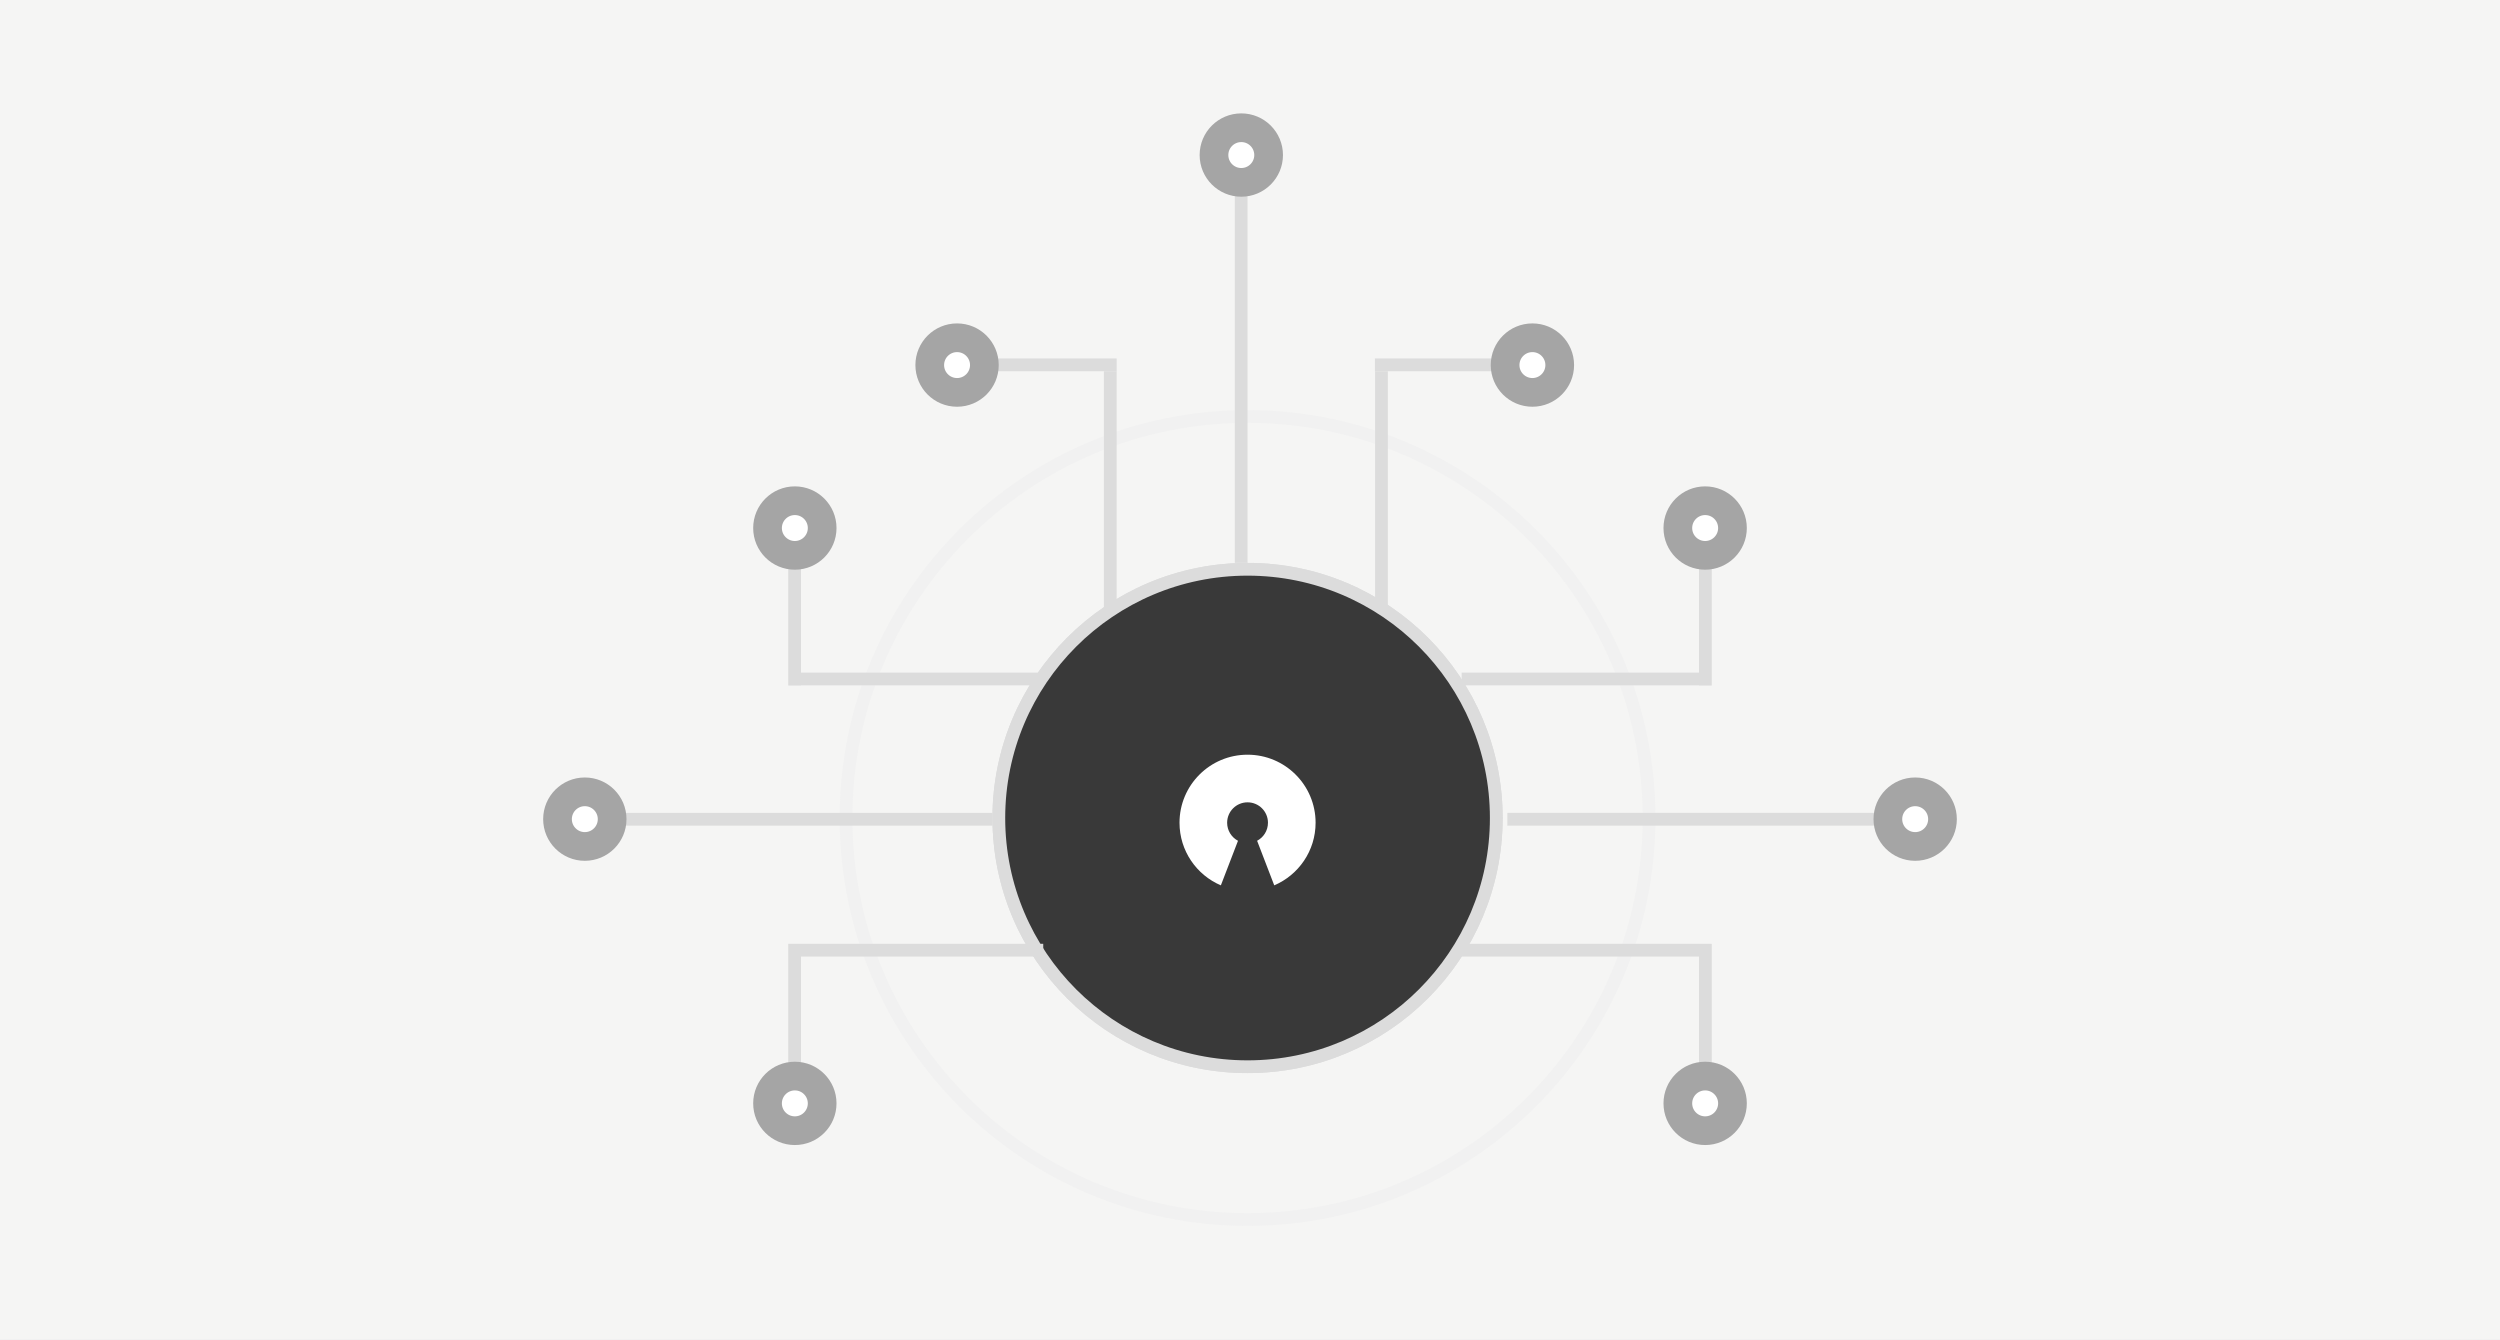
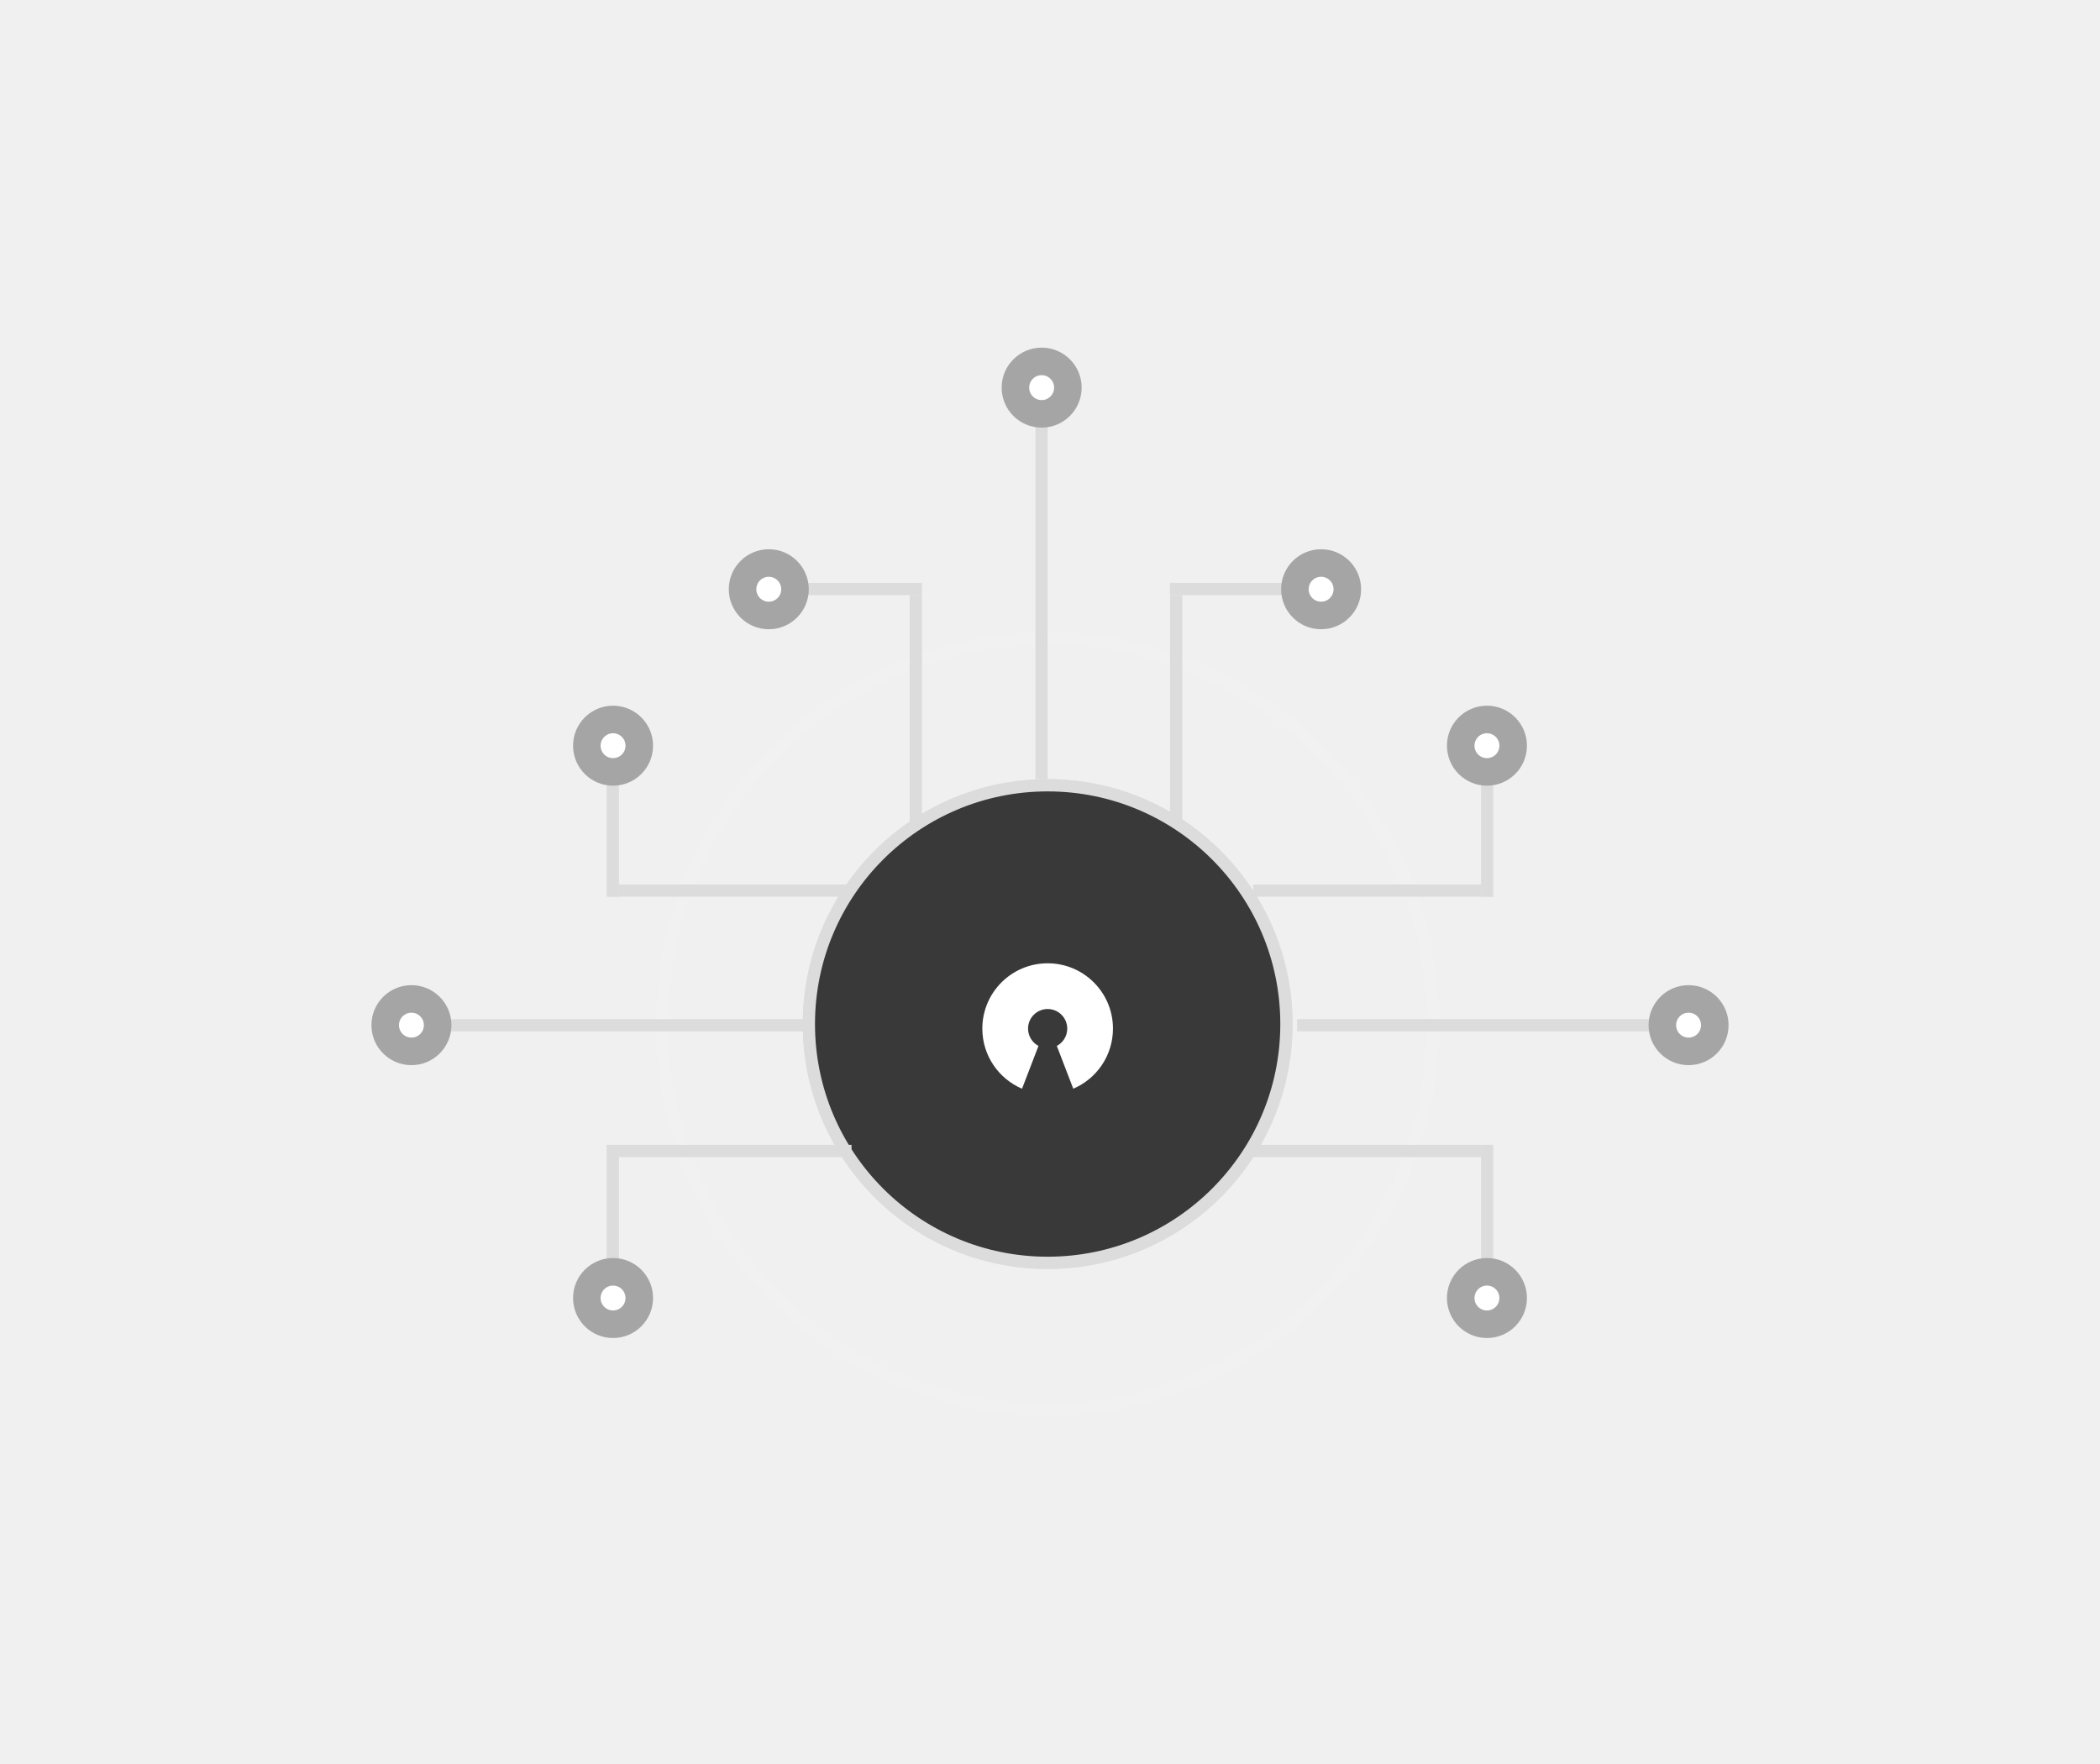
- <svg xmlns="http://www.w3.org/2000/svg" width="392" height="210" viewBox="0 0 392 210" fill="none">
-   <rect width="392" height="210" fill="#F5F5F4" />
-   <rect x="156.616" y="89.262" width="78" height="78" rx="39" stroke="#DCDCDC" stroke-width="2" />
-   <rect x="156.616" y="89.262" width="78" height="78" rx="39" fill="#393939" stroke="#DCDCDC" stroke-width="2" />
-   <rect x="132.657" y="65.303" width="125.918" height="125.918" rx="62.959" stroke="#F1F1F1" stroke-width="2" />
-   <path d="M195.616 118.337C201.508 118.337 206.285 123.114 206.285 129.006C206.285 133.412 203.613 137.196 199.801 138.823L197.115 131.834C198.127 131.298 198.817 130.233 198.817 129.006C198.817 127.238 197.384 125.805 195.616 125.805C193.848 125.805 192.415 127.238 192.415 129.006C192.415 130.233 193.105 131.298 194.118 131.836L191.431 138.824C187.618 137.195 184.947 133.412 184.947 129.006C184.947 123.114 189.723 118.337 195.616 118.337Z" fill="white" />
-   <line x1="174.09" y1="96.192" x2="174.09" y2="58.208" stroke="#DCDCDC" stroke-width="2" />
-   <line x1="150.392" y1="57.207" x2="175.09" y2="57.207" stroke="#DCDCDC" stroke-width="2" />
-   <line x1="215.585" y1="57.207" x2="240.282" y2="57.207" stroke="#DCDCDC" stroke-width="2" />
-   <line x1="194.616" y1="88.262" x2="194.616" y2="24.312" stroke="#DCDCDC" stroke-width="2" />
-   <line x1="216.616" y1="95.424" x2="216.616" y2="58.207" stroke="#DCDCDC" stroke-width="2" />
-   <circle cx="150.067" cy="57.244" r="4.283" fill="white" stroke="#A5A5A5" stroke-width="4.5" />
-   <circle cx="194.636" cy="24.312" r="4.283" fill="white" stroke="#A5A5A5" stroke-width="4.5" />
-   <circle cx="240.282" cy="57.244" r="4.283" fill="white" stroke="#A5A5A5" stroke-width="4.5" />
-   <line x1="163.58" y1="148.988" x2="125.596" y2="148.988" stroke="#DCDCDC" stroke-width="2" />
-   <line y1="-1" x2="37.984" y2="-1" transform="matrix(1 0 0 -1 228.42 147.988)" stroke="#DCDCDC" stroke-width="2" />
-   <line x1="124.596" y1="172.686" x2="124.596" y2="147.988" stroke="#DCDCDC" stroke-width="2" />
-   <line y1="-1" x2="24.698" y2="-1" transform="matrix(-4.37114e-08 -1 -1 4.37114e-08 266.404 172.686)" stroke="#DCDCDC" stroke-width="2" />
-   <line x1="124.596" y1="107.493" x2="124.596" y2="82.796" stroke="#DCDCDC" stroke-width="2" />
-   <line y1="-1" x2="24.698" y2="-1" transform="matrix(-4.37114e-08 -1 -1 4.37114e-08 266.404 107.493)" stroke="#DCDCDC" stroke-width="2" />
-   <line x1="155.65" y1="128.462" x2="91.7" y2="128.462" stroke="#DCDCDC" stroke-width="2" />
-   <line y1="-1" x2="63.95" y2="-1" transform="matrix(1 8.74228e-08 8.74228e-08 -1 236.35 127.462)" stroke="#DCDCDC" stroke-width="2" />
-   <line x1="162.812" y1="106.462" x2="125.596" y2="106.462" stroke="#DCDCDC" stroke-width="2" />
-   <line y1="-1" x2="37.216" y2="-1" transform="matrix(1 0 0 -1 229.188 105.462)" stroke="#DCDCDC" stroke-width="2" />
-   <circle cx="124.632" cy="173.01" r="4.283" transform="rotate(-90 124.632 173.01)" fill="white" stroke="#A5A5A5" stroke-width="4.5" />
-   <circle r="4.283" transform="matrix(4.37114e-08 -1 -1 -4.37114e-08 267.368 173.01)" fill="white" stroke="#A5A5A5" stroke-width="4.5" />
-   <circle cx="91.7" cy="128.442" r="4.283" transform="rotate(-90 91.7001 128.442)" fill="white" stroke="#A5A5A5" stroke-width="4.5" />
-   <circle r="4.283" transform="matrix(4.37114e-08 -1 -1 -4.37114e-08 300.3 128.442)" fill="white" stroke="#A5A5A5" stroke-width="4.5" />
-   <circle cx="124.632" cy="82.796" r="4.283" transform="rotate(-90 124.632 82.7958)" fill="white" stroke="#A5A5A5" stroke-width="4.5" />
-   <circle r="4.283" transform="matrix(4.37114e-08 -1 -1 -4.37114e-08 267.368 82.7958)" fill="white" stroke="#A5A5A5" stroke-width="4.5" />
+ <svg xmlns="http://www.w3.org/2000/svg" width="343" height="288" viewBox="0 0 343 288" fill="none">
+   <rect x="132.116" y="128.262" width="78" height="78" rx="39" stroke="#DCDCDC" stroke-width="2" />
+   <rect x="132.116" y="128.262" width="78" height="78" rx="39" fill="#393939" stroke="#DCDCDC" stroke-width="2" />
+   <rect x="108.157" y="104.303" width="125.918" height="125.918" rx="62.959" stroke="#F1F1F1" stroke-width="2" />
+   <path d="M171.116 157.337C177.009 157.337 181.785 162.113 181.785 168.006C181.785 172.412 179.114 176.195 175.301 177.822L172.615 170.834C173.628 170.298 174.317 169.233 174.317 168.006C174.317 166.238 172.884 164.805 171.116 164.805C169.348 164.805 167.915 166.238 167.915 168.006C167.915 169.233 168.606 170.298 169.618 170.835L166.932 177.823C163.119 176.194 160.447 172.412 160.447 168.006C160.447 162.113 165.224 157.337 171.116 157.337Z" fill="white" />
+   <line x1="149.59" y1="135.191" x2="149.59" y2="97.207" stroke="#DCDCDC" stroke-width="2" />
+   <line x1="125.892" y1="96.207" x2="150.59" y2="96.207" stroke="#DCDCDC" stroke-width="2" />
+   <line x1="191.085" y1="96.207" x2="215.782" y2="96.207" stroke="#DCDCDC" stroke-width="2" />
+   <line x1="170.116" y1="127.262" x2="170.116" y2="63.312" stroke="#DCDCDC" stroke-width="2" />
+   <line x1="192.116" y1="134.423" x2="192.116" y2="97.207" stroke="#DCDCDC" stroke-width="2" />
+   <circle cx="125.568" cy="96.243" r="4.283" fill="white" stroke="#A5A5A5" stroke-width="4.5" />
+   <circle cx="170.136" cy="63.312" r="4.283" fill="white" stroke="#A5A5A5" stroke-width="4.5" />
+   <circle cx="215.782" cy="96.243" r="4.283" fill="white" stroke="#A5A5A5" stroke-width="4.5" />
+   <line x1="139.08" y1="187.988" x2="101.096" y2="187.988" stroke="#DCDCDC" stroke-width="2" />
+   <line y1="-1" x2="37.984" y2="-1" transform="matrix(1 0 0 -1 203.92 186.988)" stroke="#DCDCDC" stroke-width="2" />
+   <line x1="100.096" y1="211.686" x2="100.096" y2="186.988" stroke="#DCDCDC" stroke-width="2" />
+   <line y1="-1" x2="24.698" y2="-1" transform="matrix(-4.37114e-08 -1 -1 4.37114e-08 241.904 211.686)" stroke="#DCDCDC" stroke-width="2" />
+   <line x1="100.096" y1="146.493" x2="100.096" y2="121.796" stroke="#DCDCDC" stroke-width="2" />
+   <line y1="-1" x2="24.698" y2="-1" transform="matrix(-4.37114e-08 -1 -1 4.37114e-08 241.904 146.493)" stroke="#DCDCDC" stroke-width="2" />
+   <line x1="131.15" y1="167.462" x2="67.2" y2="167.462" stroke="#DCDCDC" stroke-width="2" />
+   <line y1="-1" x2="63.95" y2="-1" transform="matrix(1 8.74228e-08 8.74228e-08 -1 211.85 166.462)" stroke="#DCDCDC" stroke-width="2" />
+   <line x1="138.312" y1="145.462" x2="101.096" y2="145.462" stroke="#DCDCDC" stroke-width="2" />
+   <line y1="-1" x2="37.216" y2="-1" transform="matrix(1 0 0 -1 204.688 144.462)" stroke="#DCDCDC" stroke-width="2" />
+   <circle cx="100.132" cy="212.01" r="4.283" transform="rotate(-90 100.132 212.01)" fill="white" stroke="#A5A5A5" stroke-width="4.5" />
+   <circle r="4.283" transform="matrix(4.37114e-08 -1 -1 -4.37114e-08 242.868 212.01)" fill="white" stroke="#A5A5A5" stroke-width="4.5" />
+   <circle cx="67.2" cy="167.442" r="4.283" transform="rotate(-90 67.2001 167.442)" fill="white" stroke="#A5A5A5" stroke-width="4.5" />
+   <circle r="4.283" transform="matrix(4.37114e-08 -1 -1 -4.37114e-08 275.8 167.442)" fill="white" stroke="#A5A5A5" stroke-width="4.5" />
+   <circle cx="100.132" cy="121.796" r="4.283" transform="rotate(-90 100.132 121.796)" fill="white" stroke="#A5A5A5" stroke-width="4.5" />
+   <circle r="4.283" transform="matrix(4.37114e-08 -1 -1 -4.37114e-08 242.868 121.796)" fill="white" stroke="#A5A5A5" stroke-width="4.5" />
</svg>
